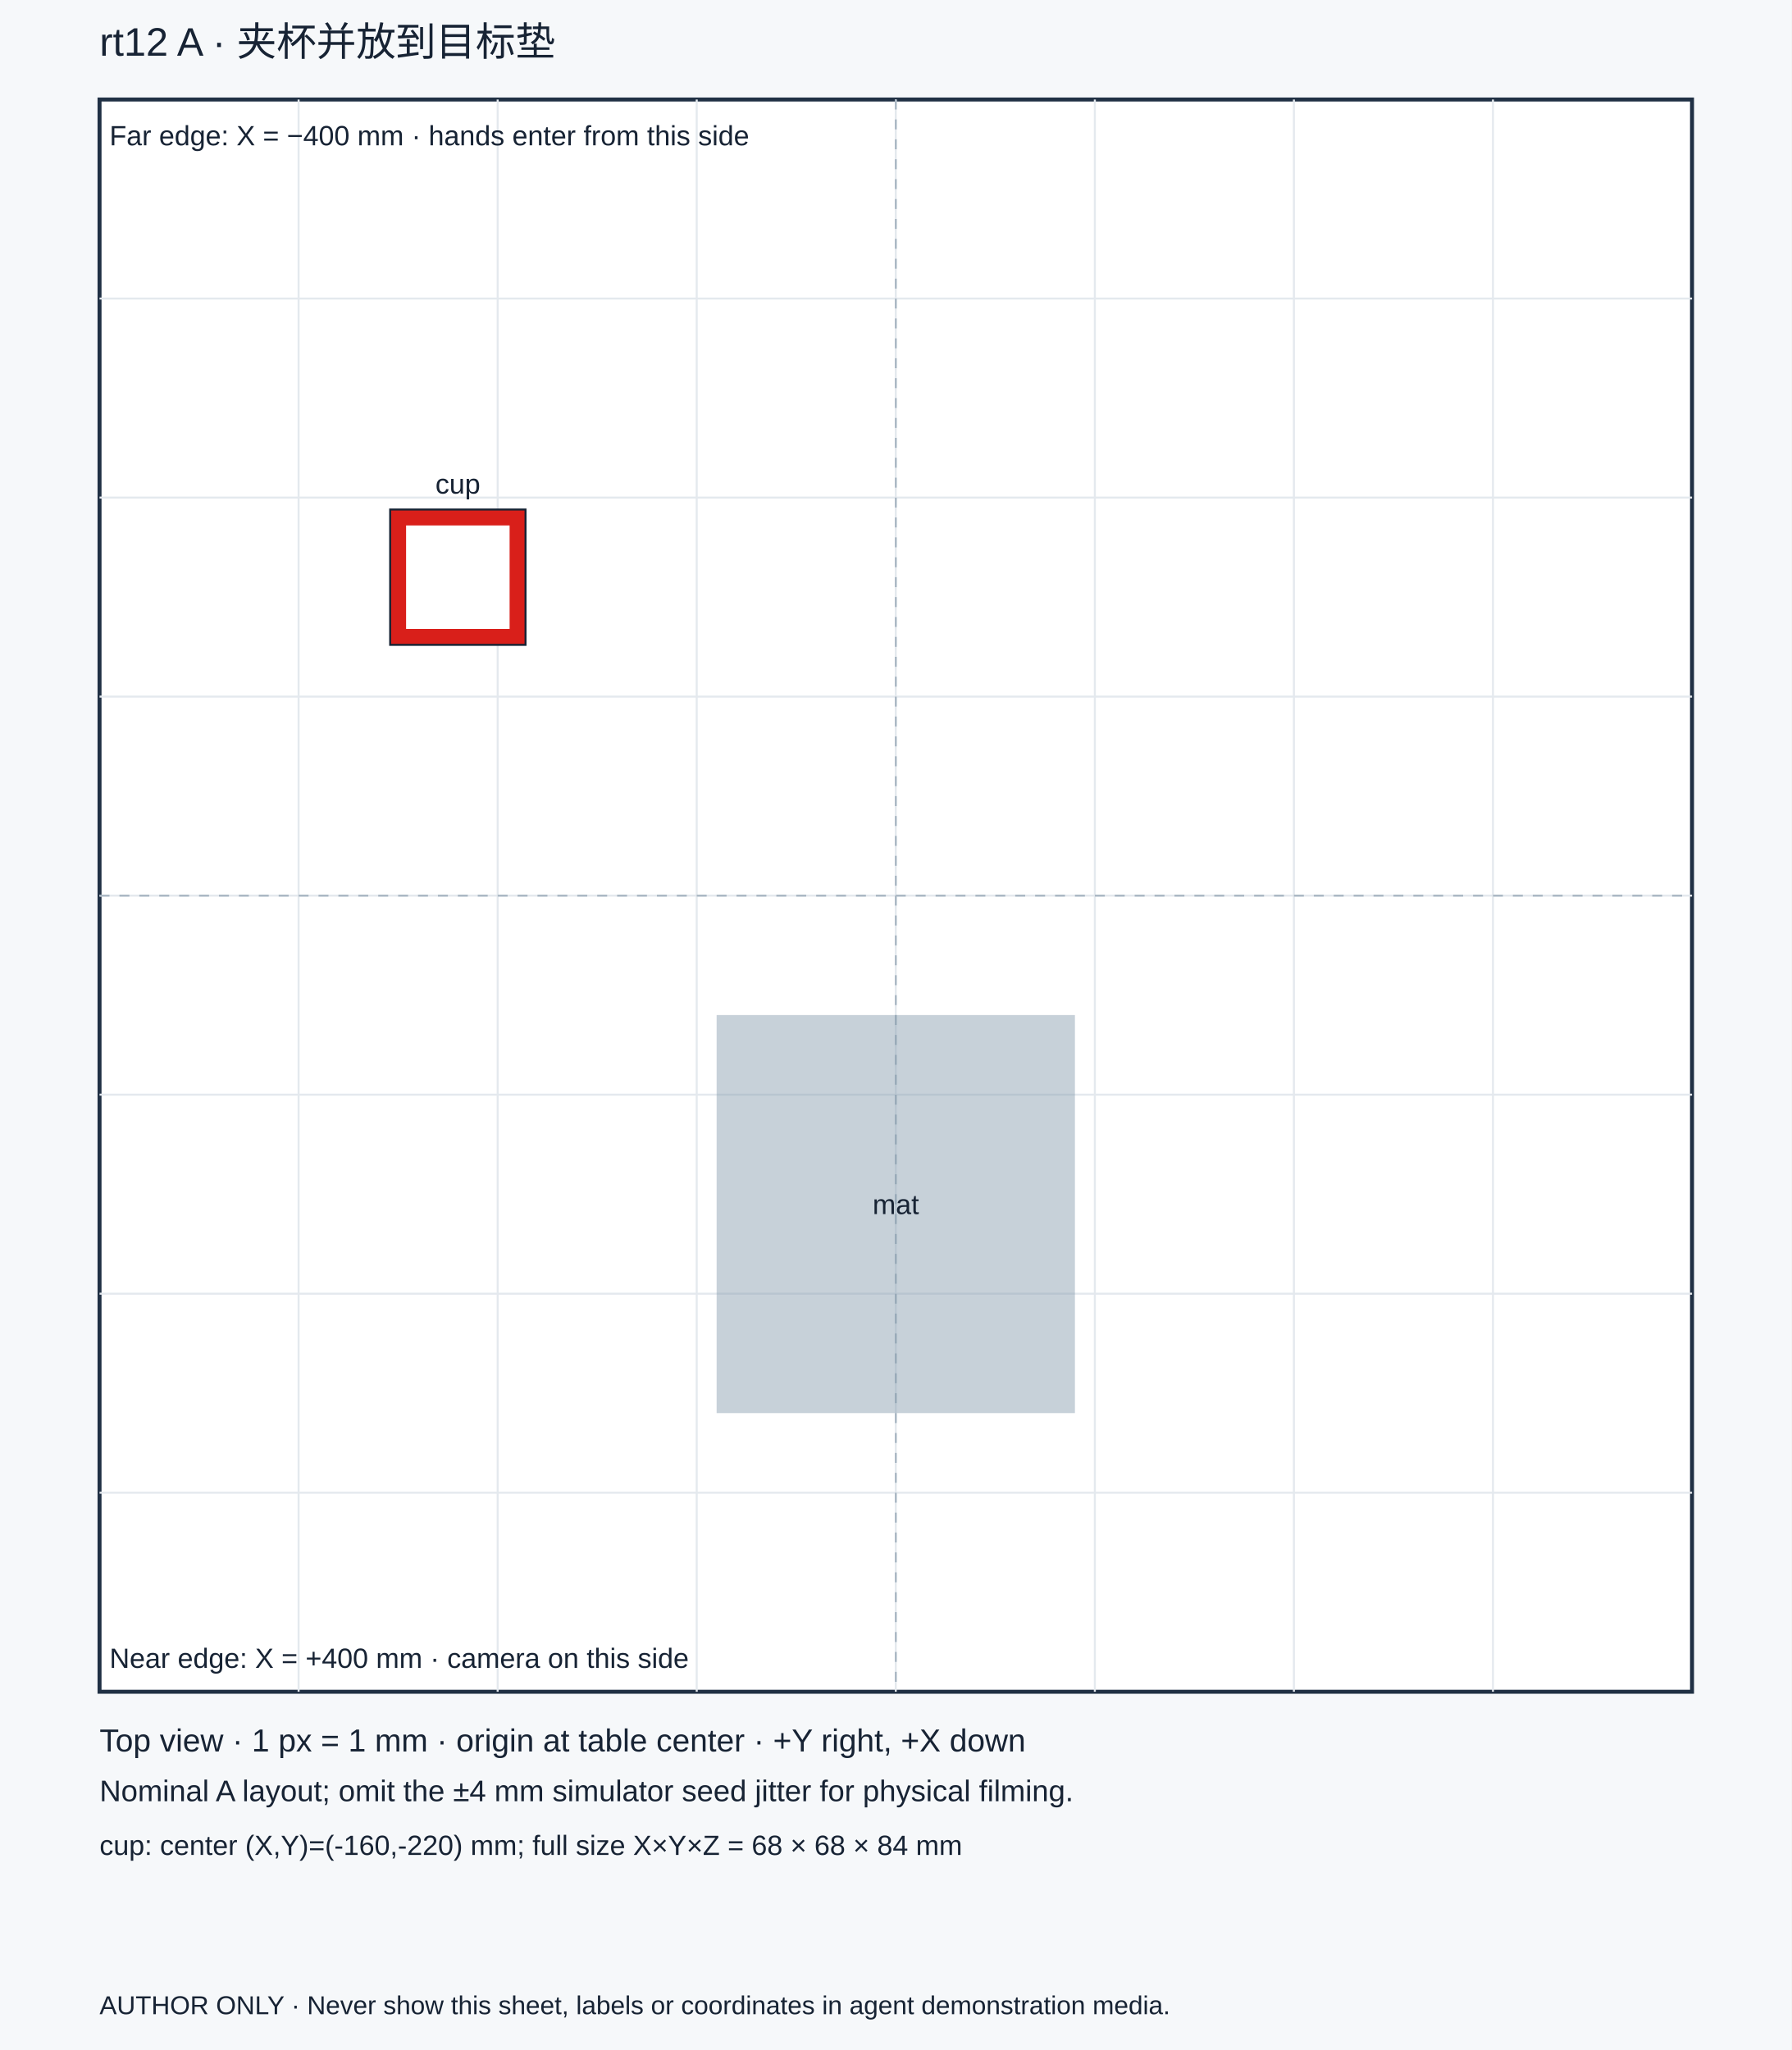
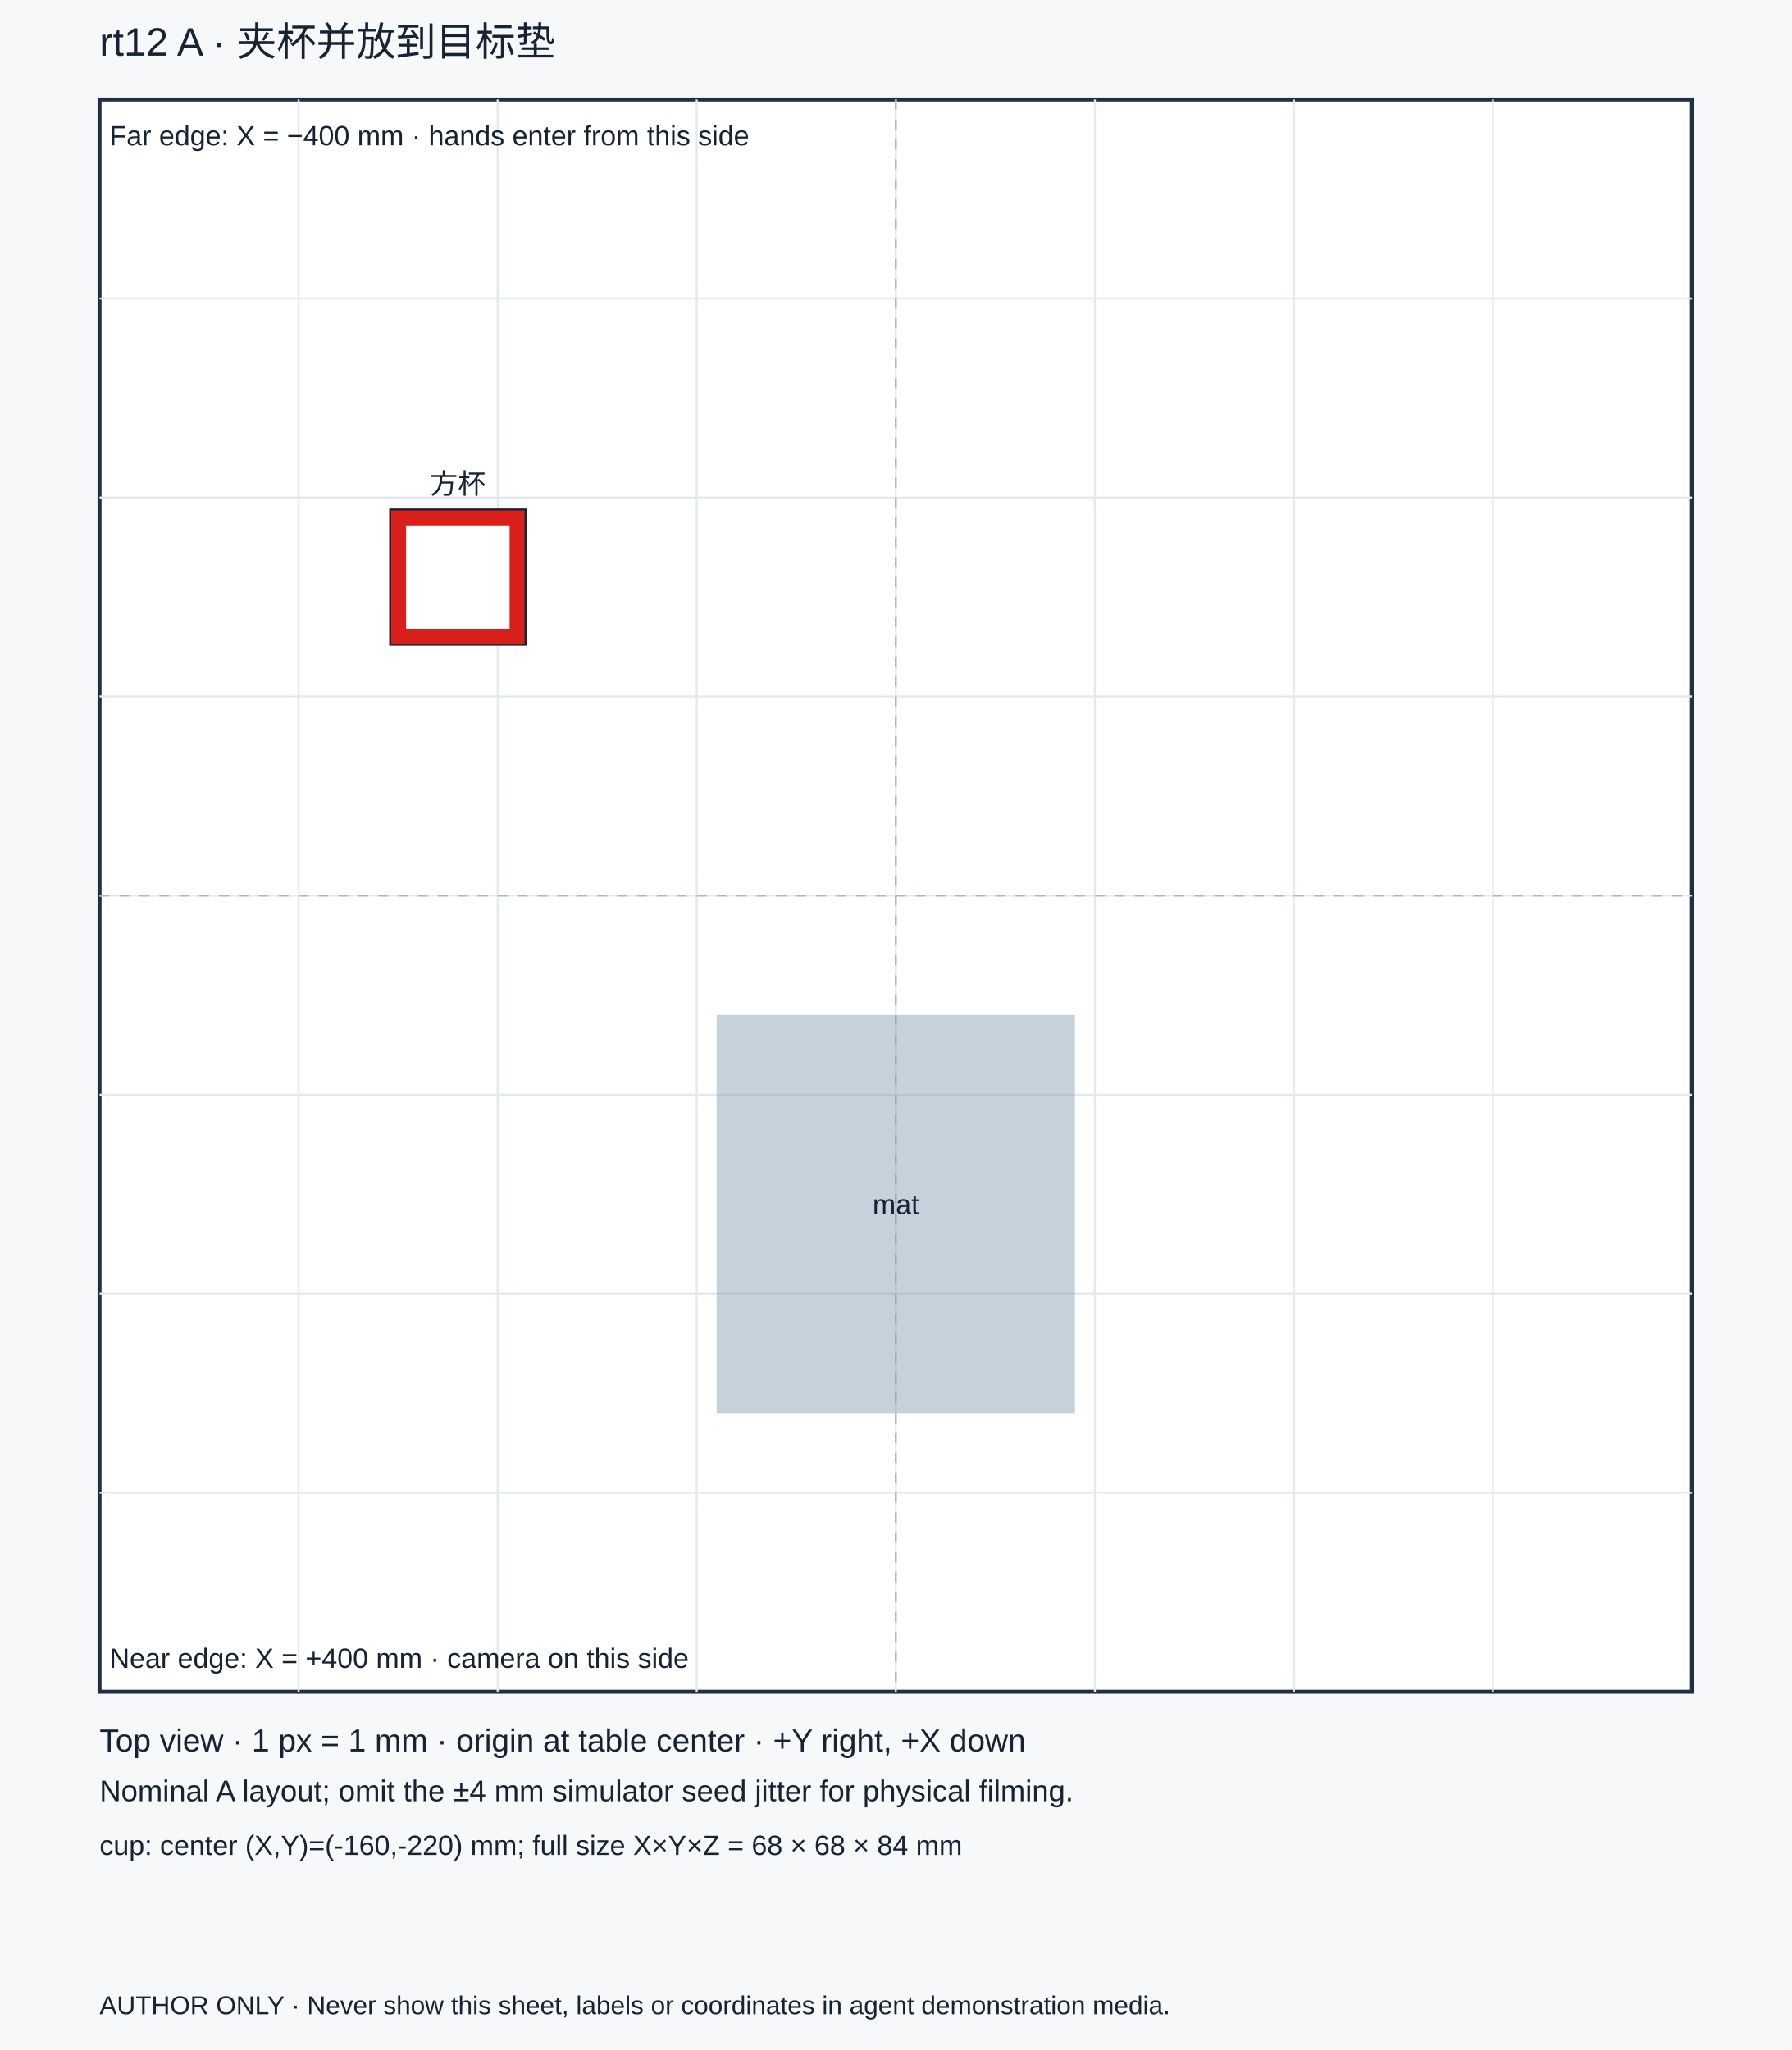
<svg xmlns="http://www.w3.org/2000/svg" width="900" height="1030" viewBox="0 0 900 1030">
  <rect width="900" height="1030" fill="#f6f8fa" />
  <g font-family="Arial, sans-serif" fill="#172334">
    <text x="50" y="28" font-size="20">rt12 A · 夹杯并放到目标垫</text>
    <rect x="50" y="50" width="800" height="800" fill="white" stroke="#203044" stroke-width="2" />
    <path d="M 150 50 V 850 M 50 150 H 850" stroke="#e4e9ee" stroke-width="1" />
    <path d="M 250 50 V 850 M 50 250 H 850" stroke="#e4e9ee" stroke-width="1" />
    <path d="M 350 50 V 850 M 50 350 H 850" stroke="#e4e9ee" stroke-width="1" />
    <path d="M 450 50 V 850 M 50 450 H 850" stroke="#e4e9ee" stroke-width="1" />
    <path d="M 550 50 V 850 M 50 550 H 850" stroke="#e4e9ee" stroke-width="1" />
    <path d="M 650 50 V 850 M 50 650 H 850" stroke="#e4e9ee" stroke-width="1" />
    <path d="M 750 50 V 850 M 50 750 H 850" stroke="#e4e9ee" stroke-width="1" />
    <path d="M 450 50 V 850 M 50 450 H 850" stroke="#abb8c4" stroke-dasharray="5 5" />
    <text x="55" y="73" font-size="14">Far edge: X = −400 mm · hands enter from this side</text>
    <text x="55" y="838" font-size="14">Near edge: X = +400 mm · camera on this side</text>
    <rect x="360.0" y="510.0" width="180.0" height="200.0" fill="#8298ab" opacity=".45" />
    <text x="450" y="610.0" text-anchor="middle" font-size="14">mat</text>
-     <rect x="196.0" y="256.0" width="68.0" height="68.0" fill="#d91f1a" stroke="#172334" />
-     <rect x="204.0" y="264.0" width="52" height="52" fill="white" />
-     <text x="230.0" y="248.0" text-anchor="middle" font-size="14">cup</text>
+     <g transform="rotate(-0.0 230.0 290.0)">
+       <rect x="196.0" y="256.0" width="68.0" height="68.0" fill="#d91f1a" stroke="#172334" />
+       <rect x="204.0" y="264.0" width="52" height="52" fill="white" />
+     </g>
+     <text x="230.0" y="248.0" text-anchor="middle" font-size="14">方杯</text>
    <text x="50" y="880" font-size="16">Top view · 1 px = 1 mm · origin at table center · +Y right, +X down</text>
    <text x="50" y="905" font-size="15">Nominal A layout; omit the ±4 mm simulator seed jitter for physical filming.</text>
    <text x="50" y="932" font-size="14">cup: center (X,Y)=(-160,-220) mm; full size X×Y×Z = 68 × 68 × 84 mm</text>
    <text x="50" y="1012" font-size="13">AUTHOR ONLY · Never show this sheet, labels or coordinates in agent demonstration media.</text>
  </g>
</svg>
